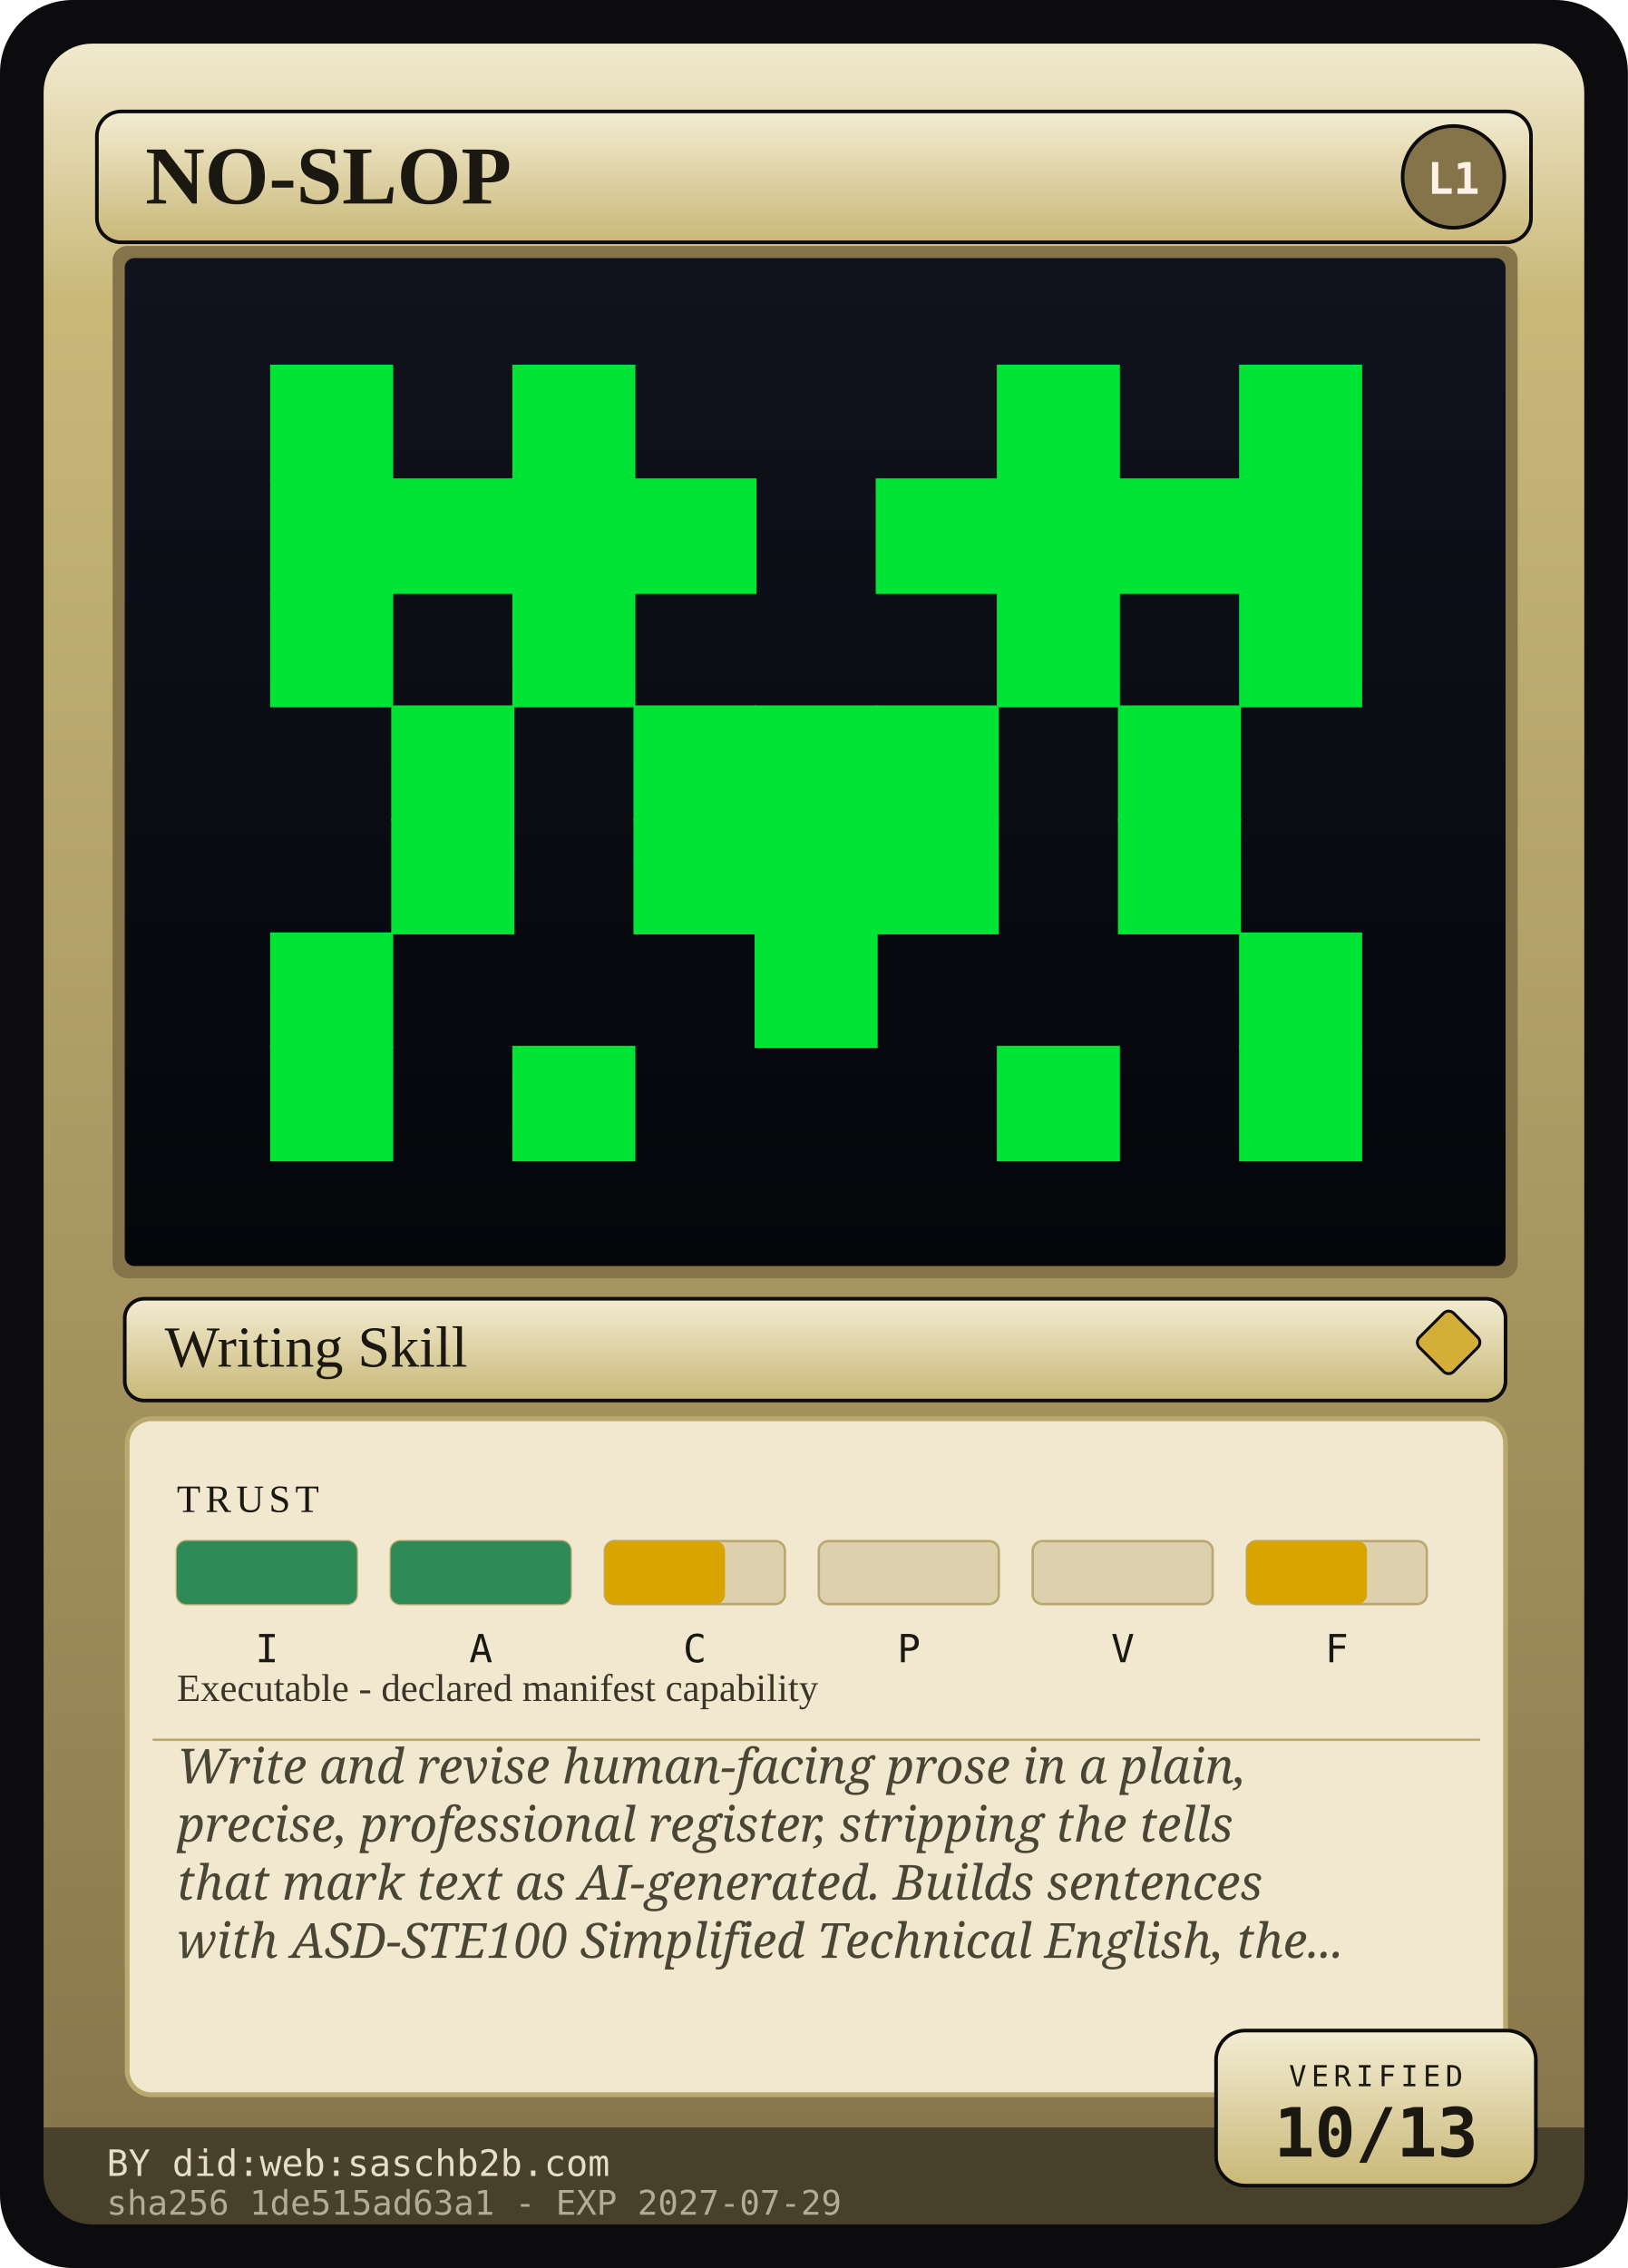
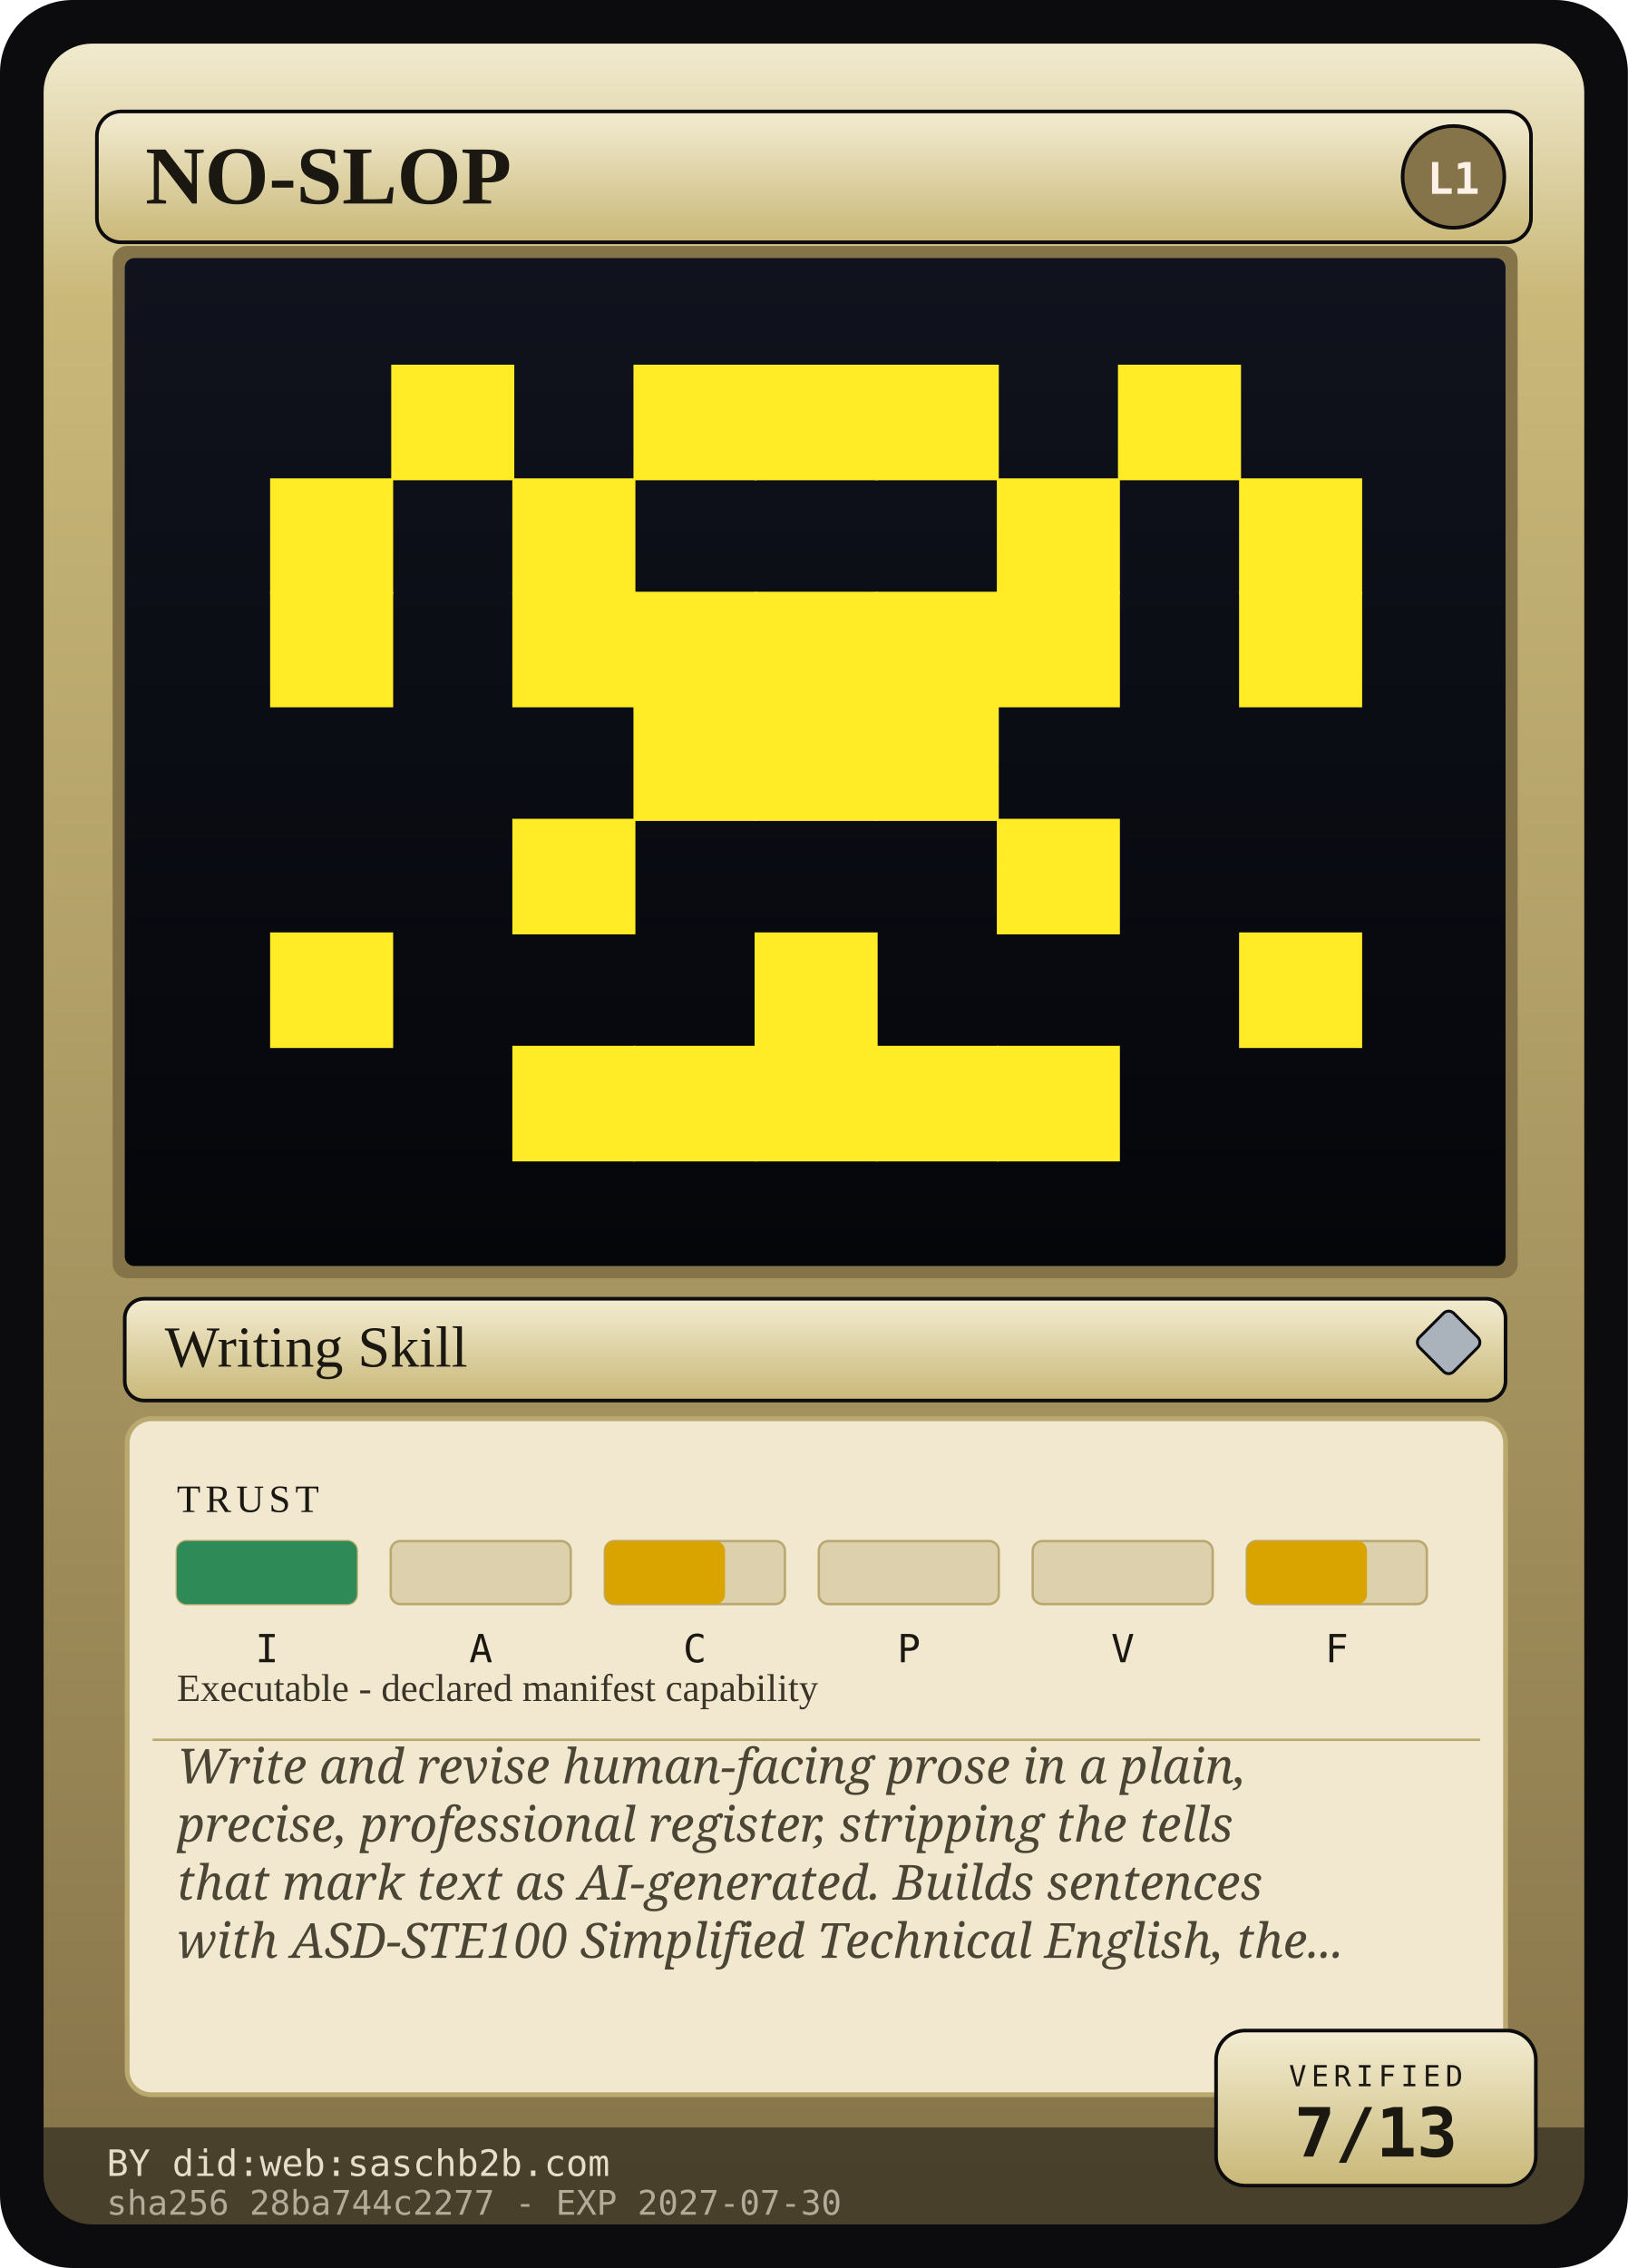
<svg xmlns="http://www.w3.org/2000/svg" width="672" height="936" viewBox="0 0 672 936" font-family="Georgia,'Times New Roman',serif">
  <defs>
    <linearGradient id="frame" x1="0" y1="0" x2="0" y2="1">
      <stop offset="0" stop-color="#f3ecd2" />
      <stop offset="0.12" stop-color="#c9b878" />
      <stop offset="1" stop-color="#857349" />
    </linearGradient>
    <linearGradient id="plate" x1="0" y1="0" x2="0" y2="1">
      <stop offset="0" stop-color="#f3ecd2" />
      <stop offset="1" stop-color="#c9b878" />
    </linearGradient>
    <linearGradient id="art" x1="0" y1="0" x2="0" y2="1">
      <stop offset="0" stop-color="#10131d" />
      <stop offset="1" stop-color="#05060a" />
    </linearGradient>
    <clipPath id="scr">
      <rect x="51.5" y="106.5" width="570" height="416" rx="4" />
    </clipPath>
  </defs>
  <rect x="0" y="0" width="672" height="936" rx="30" fill="#0c0b0e" />
  <rect x="18" y="18" width="636" height="900" rx="20" fill="url(#frame)" />
  <rect x="40" y="46" width="592" height="54" rx="10" fill="url(#plate)" stroke="#0c0b0e" stroke-width="1.5" />
  <text x="60" y="84" font-size="34" font-weight="bold" fill="#1b1812">NO-SLOP</text>
  <circle cx="600" cy="73" r="21" fill="#857349" stroke="#0c0b0e" stroke-width="1.5" />
  <text x="600" y="80" font-size="18" font-weight="bold" fill="#fff1e8" text-anchor="middle" font-family="ui-monospace,monospace">L1</text>
  <rect x="46.5" y="101.5" width="580" height="426" rx="6" fill="#857349" />
  <g clip-path="url(#scr)">
    <rect x="51.5" y="106.5" width="570" height="416" fill="url(#art)" />
-     <rect x="111.5" y="150.5" width="50.8" height="47.7" fill="#00e436" />
-     <rect x="511.5" y="150.5" width="50.8" height="47.7" fill="#00e436" />
-     <rect x="211.5" y="150.5" width="50.8" height="47.7" fill="#00e436" />
-     <rect x="411.5" y="150.5" width="50.8" height="47.7" fill="#00e436" />
-     <rect x="111.5" y="197.4" width="50.8" height="47.7" fill="#00e436" />
-     <rect x="511.5" y="197.4" width="50.8" height="47.7" fill="#00e436" />
-     <rect x="161.5" y="197.4" width="50.8" height="47.7" fill="#00e436" />
-     <rect x="461.5" y="197.4" width="50.8" height="47.7" fill="#00e436" />
-     <rect x="211.5" y="197.4" width="50.8" height="47.7" fill="#00e436" />
-     <rect x="411.5" y="197.4" width="50.8" height="47.7" fill="#00e436" />
-     <rect x="261.5" y="197.4" width="50.8" height="47.7" fill="#00e436" />
-     <rect x="361.5" y="197.4" width="50.8" height="47.7" fill="#00e436" />
-     <rect x="111.5" y="244.2" width="50.8" height="47.7" fill="#00e436" />
-     <rect x="511.5" y="244.2" width="50.8" height="47.7" fill="#00e436" />
-     <rect x="211.5" y="244.2" width="50.8" height="47.7" fill="#00e436" />
-     <rect x="411.5" y="244.2" width="50.8" height="47.7" fill="#00e436" />
-     <rect x="161.5" y="291.1" width="50.8" height="47.7" fill="#00e436" />
-     <rect x="461.5" y="291.1" width="50.8" height="47.7" fill="#00e436" />
-     <rect x="261.5" y="291.1" width="50.8" height="47.7" fill="#00e436" />
-     <rect x="361.5" y="291.1" width="50.8" height="47.7" fill="#00e436" />
-     <rect x="311.5" y="291.1" width="50.8" height="47.7" fill="#00e436" />
-     <rect x="161.5" y="337.9" width="50.8" height="47.7" fill="#00e436" />
-     <rect x="461.5" y="337.9" width="50.8" height="47.7" fill="#00e436" />
-     <rect x="261.5" y="337.9" width="50.8" height="47.7" fill="#00e436" />
-     <rect x="361.5" y="337.9" width="50.8" height="47.7" fill="#00e436" />
-     <rect x="311.5" y="337.9" width="50.8" height="47.7" fill="#00e436" />
-     <rect x="111.5" y="384.8" width="50.8" height="47.7" fill="#00e436" />
-     <rect x="511.5" y="384.8" width="50.8" height="47.7" fill="#00e436" />
-     <rect x="311.5" y="384.8" width="50.8" height="47.7" fill="#00e436" />
-     <rect x="111.5" y="431.6" width="50.8" height="47.7" fill="#00e436" />
-     <rect x="511.5" y="431.6" width="50.8" height="47.7" fill="#00e436" />
-     <rect x="211.5" y="431.6" width="50.8" height="47.7" fill="#00e436" />
-     <rect x="411.5" y="431.6" width="50.8" height="47.7" fill="#00e436" />
+     <rect x="161.5" y="150.5" width="50.8" height="47.7" fill="#ffec27" />
+     <rect x="461.5" y="150.5" width="50.8" height="47.7" fill="#ffec27" />
+     <rect x="261.5" y="150.5" width="50.8" height="47.7" fill="#ffec27" />
+     <rect x="361.5" y="150.5" width="50.8" height="47.7" fill="#ffec27" />
+     <rect x="311.5" y="150.5" width="50.8" height="47.7" fill="#ffec27" />
+     <rect x="111.5" y="197.4" width="50.8" height="47.7" fill="#ffec27" />
+     <rect x="511.5" y="197.4" width="50.8" height="47.7" fill="#ffec27" />
+     <rect x="211.5" y="197.4" width="50.8" height="47.7" fill="#ffec27" />
+     <rect x="411.5" y="197.4" width="50.8" height="47.7" fill="#ffec27" />
+     <rect x="111.5" y="244.2" width="50.8" height="47.7" fill="#ffec27" />
+     <rect x="511.5" y="244.2" width="50.8" height="47.7" fill="#ffec27" />
+     <rect x="211.5" y="244.2" width="50.8" height="47.7" fill="#ffec27" />
+     <rect x="411.5" y="244.2" width="50.8" height="47.7" fill="#ffec27" />
+     <rect x="261.5" y="244.2" width="50.8" height="47.7" fill="#ffec27" />
+     <rect x="361.5" y="244.2" width="50.8" height="47.7" fill="#ffec27" />
+     <rect x="311.5" y="244.2" width="50.8" height="47.7" fill="#ffec27" />
+     <rect x="261.5" y="291.1" width="50.8" height="47.7" fill="#ffec27" />
+     <rect x="361.5" y="291.1" width="50.8" height="47.7" fill="#ffec27" />
+     <rect x="311.5" y="291.1" width="50.8" height="47.7" fill="#ffec27" />
+     <rect x="211.5" y="337.9" width="50.8" height="47.7" fill="#ffec27" />
+     <rect x="411.5" y="337.9" width="50.8" height="47.7" fill="#ffec27" />
+     <rect x="111.5" y="384.8" width="50.8" height="47.7" fill="#ffec27" />
+     <rect x="511.5" y="384.8" width="50.8" height="47.7" fill="#ffec27" />
+     <rect x="311.5" y="384.8" width="50.8" height="47.7" fill="#ffec27" />
+     <rect x="211.5" y="431.6" width="50.8" height="47.7" fill="#ffec27" />
+     <rect x="411.5" y="431.6" width="50.8" height="47.7" fill="#ffec27" />
+     <rect x="261.5" y="431.6" width="50.8" height="47.7" fill="#ffec27" />
+     <rect x="361.5" y="431.6" width="50.8" height="47.7" fill="#ffec27" />
+     <rect x="311.5" y="431.6" width="50.8" height="47.7" fill="#ffec27" />
  </g>
  <rect x="51.5" y="536" width="570" height="42" rx="8" fill="url(#plate)" stroke="#0c0b0e" stroke-width="1.5" />
  <text x="68" y="564" font-size="24" fill="#1b1812">Writing Skill</text>
-   <rect x="588" y="544" width="20" height="20" rx="3" transform="rotate(45 598 554)" fill="#d4af37" stroke="#0c0b0e" stroke-width="1.2" />
+   <rect x="588" y="544" width="20" height="20" rx="3" transform="rotate(45 598 554)" fill="#aab2bb" stroke="#0c0b0e" stroke-width="1.2" />
  <rect x="52.5" y="585.5" width="569" height="279" rx="10" fill="#f1e8cf" stroke="#b9a96e" stroke-width="2" />
  <text x="73" y="624" font-size="16" letter-spacing="2" fill="#1b1812">TRUST</text>
  <rect x="73.0" y="636" width="74.3" height="26" rx="4" fill="#ddd0ad" stroke="#b9a96e" stroke-width="1" />
  <rect x="73.0" y="636" width="74.3" height="26" rx="4" fill="#2e8b57" />
  <text x="110.2" y="686" font-size="16" fill="#1b1812" text-anchor="middle" font-family="ui-monospace,monospace">I</text>
  <rect x="161.3" y="636" width="74.3" height="26" rx="4" fill="#ddd0ad" stroke="#b9a96e" stroke-width="1" />
-   <rect x="161.3" y="636" width="74.3" height="26" rx="4" fill="#2e8b57" />
+   <rect x="161.3" y="636" width="0.0" height="26" rx="4" fill="#8a8378" />
  <text x="198.5" y="686" font-size="16" fill="#1b1812" text-anchor="middle" font-family="ui-monospace,monospace">A</text>
  <rect x="249.7" y="636" width="74.3" height="26" rx="4" fill="#ddd0ad" stroke="#b9a96e" stroke-width="1" />
  <rect x="249.7" y="636" width="49.6" height="26" rx="4" fill="#d9a300" />
  <text x="286.8" y="686" font-size="16" fill="#1b1812" text-anchor="middle" font-family="ui-monospace,monospace">C</text>
  <rect x="338.0" y="636" width="74.3" height="26" rx="4" fill="#ddd0ad" stroke="#b9a96e" stroke-width="1" />
  <rect x="338.0" y="636" width="0.0" height="26" rx="4" fill="#8a8378" />
  <text x="375.2" y="686" font-size="16" fill="#1b1812" text-anchor="middle" font-family="ui-monospace,monospace">P</text>
  <rect x="426.3" y="636" width="74.3" height="26" rx="4" fill="#ddd0ad" stroke="#b9a96e" stroke-width="1" />
  <rect x="426.3" y="636" width="0.0" height="26" rx="4" fill="#8a8378" />
  <text x="463.5" y="686" font-size="16" fill="#1b1812" text-anchor="middle" font-family="ui-monospace,monospace">V</text>
  <rect x="514.7" y="636" width="74.3" height="26" rx="4" fill="#ddd0ad" stroke="#b9a96e" stroke-width="1" />
  <rect x="514.7" y="636" width="49.6" height="26" rx="4" fill="#d9a300" />
  <text x="551.8" y="686" font-size="16" fill="#1b1812" text-anchor="middle" font-family="ui-monospace,monospace">F</text>
  <text x="73" y="702" font-size="16" fill="#3a3528">Executable - declared manifest capability</text>
  <line x1="63" y1="718" x2="611" y2="718" stroke="#b9a96e" stroke-width="1" />
  <text x="73" y="736" font-size="20" font-style="italic" fill="#4a4534" font-family="Georgia,serif">Write and revise human-facing prose in a plain,</text>
  <text x="73" y="760" font-size="20" font-style="italic" fill="#4a4534" font-family="Georgia,serif">precise, professional register, stripping the tells</text>
  <text x="73" y="784" font-size="20" font-style="italic" fill="#4a4534" font-family="Georgia,serif">that mark text as AI-generated. Builds sentences</text>
  <text x="73" y="808" font-size="20" font-style="italic" fill="#4a4534" font-family="Georgia,serif">with ASD-STE100 Simplified Technical English, the...</text>
  <rect x="18" y="878" width="636" height="40" fill="#0c0b0e" opacity="0.5" />
  <text x="44" y="898" font-size="15" fill="#e6ddca" font-family="ui-monospace,monospace">BY did:web:saschb2b.com</text>
-   <text x="44" y="914" font-size="14" fill="#b3ab98" font-family="ui-monospace,monospace">sha256 1de515ad63a1 - EXP 2027-07-29</text>
+   <text x="44" y="914" font-size="14" fill="#b3ab98" font-family="ui-monospace,monospace">sha256 28ba744c2277 - EXP 2027-07-30</text>
  <rect x="502" y="838" width="132" height="64" rx="12" fill="url(#plate)" stroke="#0c0b0e" stroke-width="1.5" />
  <text x="568" y="861" font-size="12" letter-spacing="2" fill="#1b1812" text-anchor="middle" font-family="ui-monospace,monospace">VERIFIED</text>
-   <text x="568" y="890" font-size="28" font-weight="bold" fill="#1b1812" text-anchor="middle" font-family="ui-monospace,monospace">10/13</text>
+   <text x="568" y="890" font-size="28" font-weight="bold" fill="#1b1812" text-anchor="middle" font-family="ui-monospace,monospace">7/13</text>
</svg>
